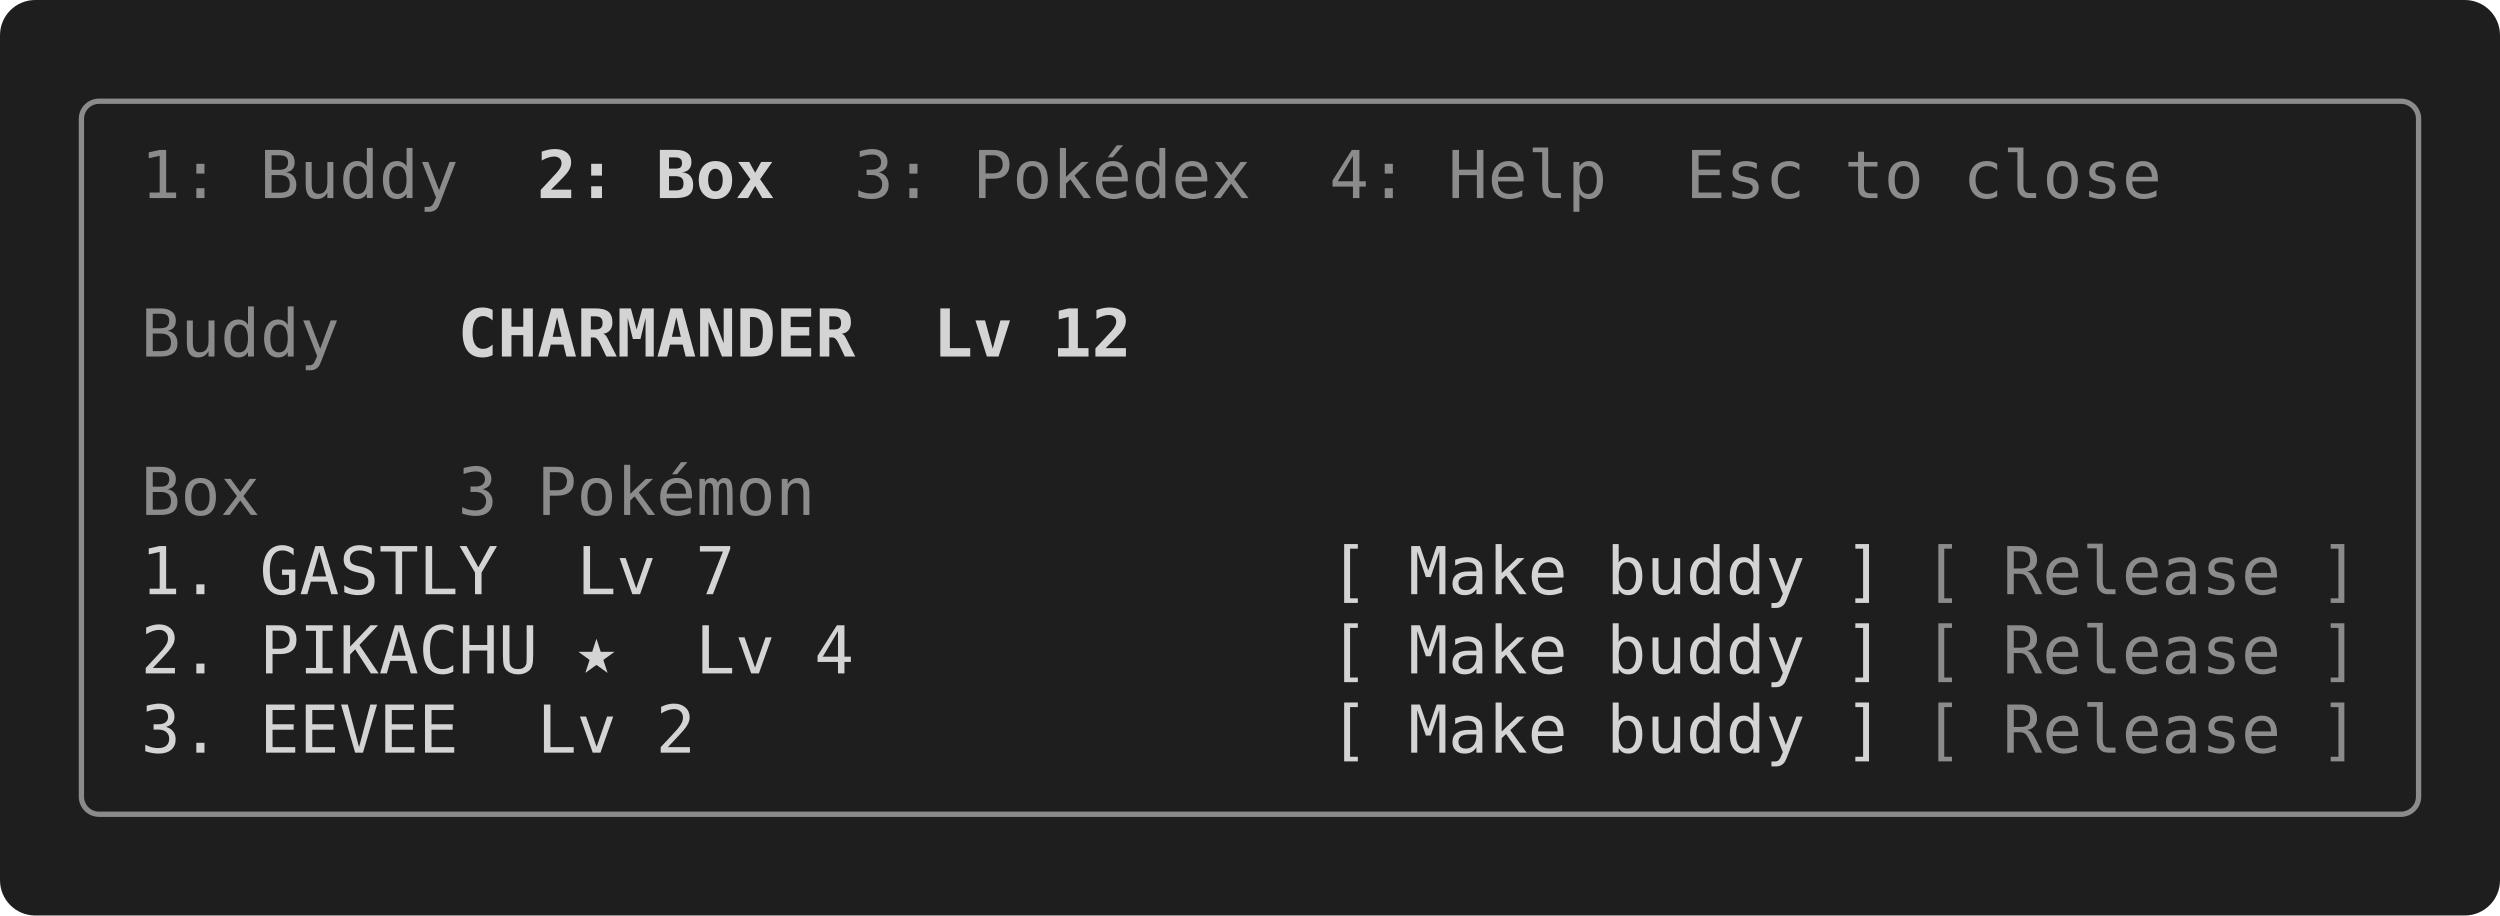
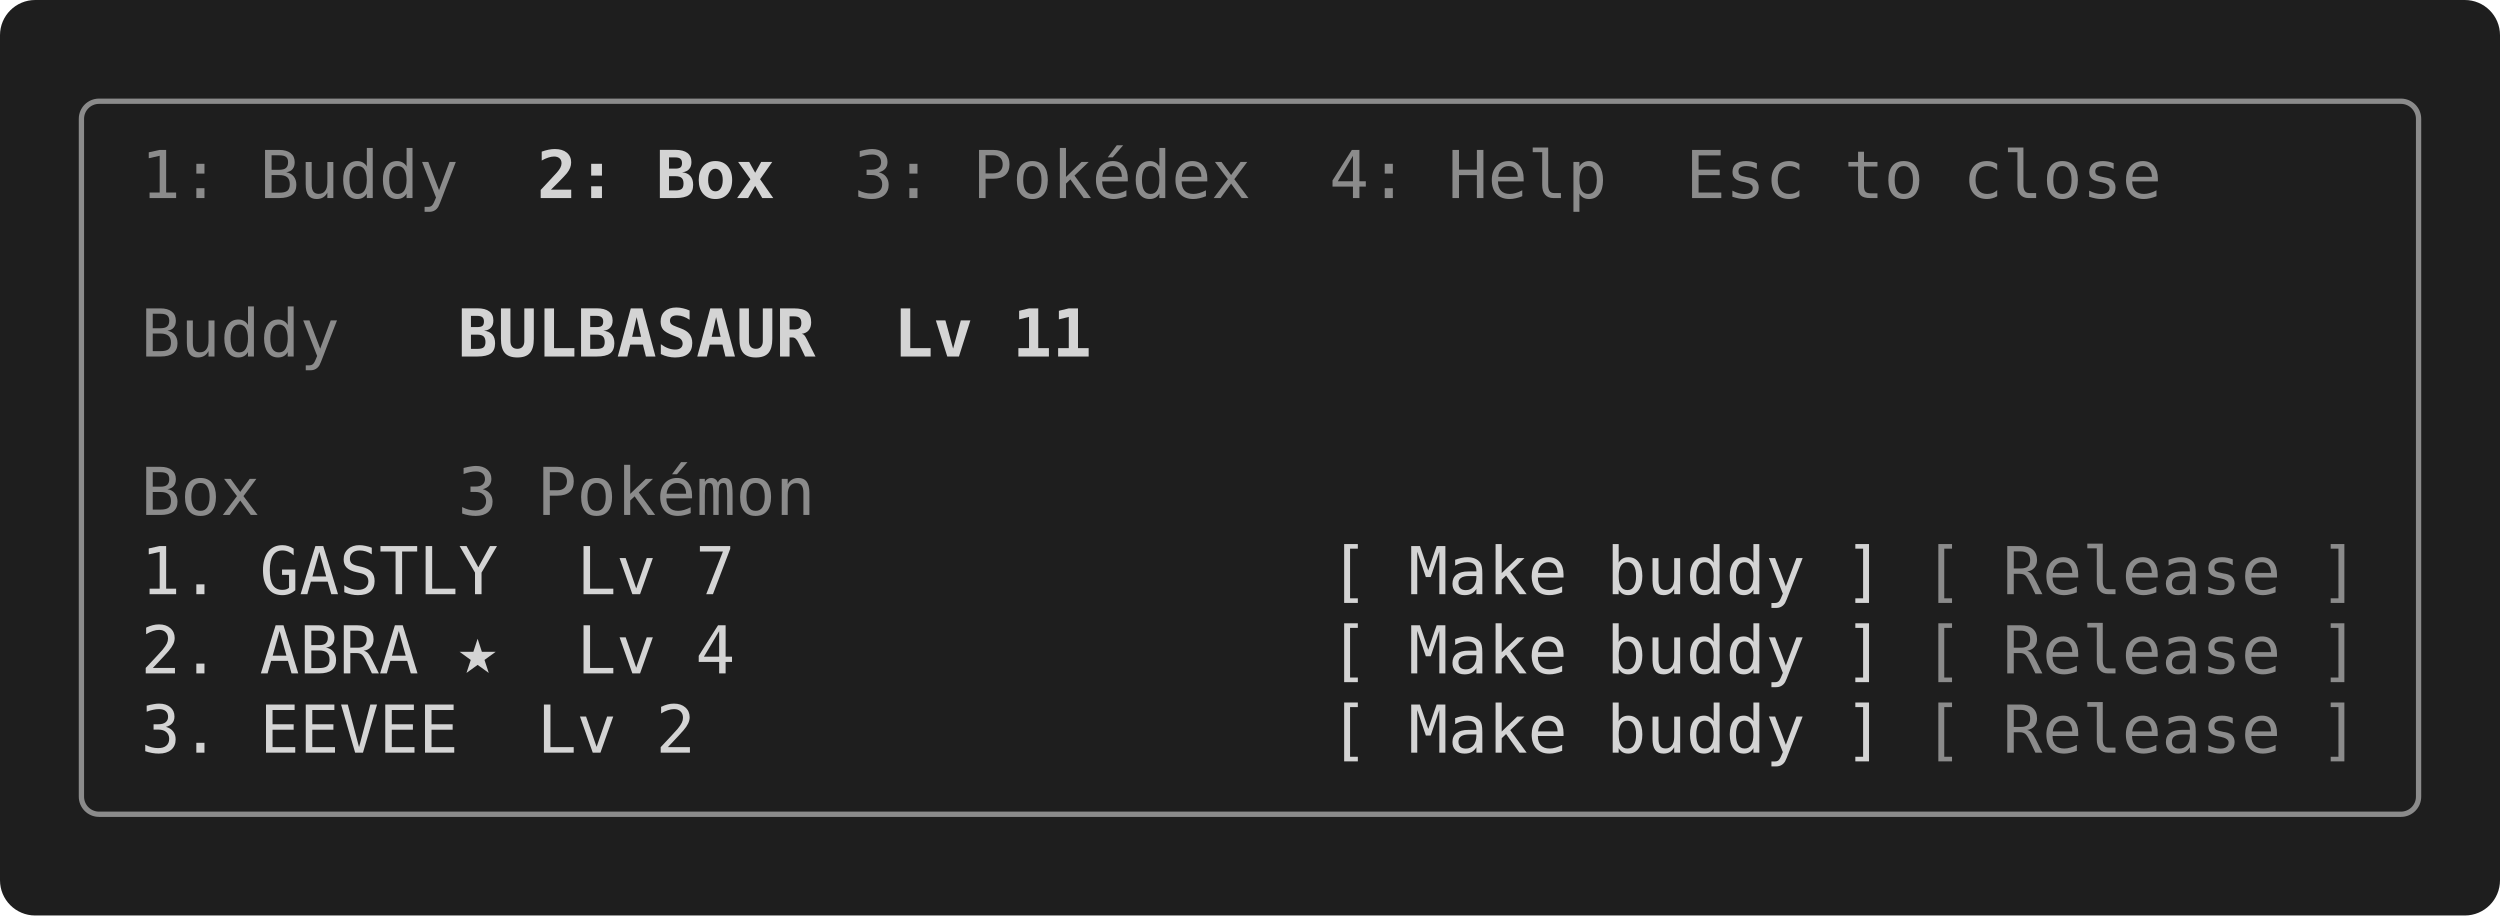
<svg xmlns="http://www.w3.org/2000/svg" width="568" height="208" viewBox="0 0 568 208">
  <rect width="568" height="208" rx="8" fill="#1e1e1e" />
  <g shape-rendering="crispEdges" />
  <path d="M18.5 32V27a4 4 0 0 1 4 -4H23M23 23h9M32 23h9M41 23h9M50 23h9M59 23h9M68 23h9M77 23h9M86 23h9M95 23h9M104 23h9M113 23h9M122 23h9M131 23h9M140 23h9M149 23h9M158 23h9M167 23h9M176 23h9M185 23h9M194 23h9M203 23h9M212 23h9M221 23h9M230 23h9M239 23h9M248 23h9M257 23h9M266 23h9M275 23h9M284 23h9M293 23h9M302 23h9M311 23h9M320 23h9M329 23h9M338 23h9M347 23h9M356 23h9M365 23h9M374 23h9M383 23h9M392 23h9M401 23h9M410 23h9M419 23h9M428 23h9M437 23h9M446 23h9M455 23h9M464 23h9M473 23h9M482 23h9M491 23h9M500 23h9M509 23h9M518 23h9M527 23h9M536 23h9M545 23H545.5a4 4 0 0 1 4 4V32M18.5 32v18M549.5 32v18M18.5 50v18M549.5 50v18M18.5 68v18M549.5 68v18M18.5 86v18M549.5 86v18M18.5 104v18M549.5 104v18M18.5 122v18M549.5 122v18M18.5 140v18M549.5 140v18M18.5 158v18M549.5 158v18M18.5 176V181a4 4 0 0 0 4 4H23M23 185h9M32 185h9M41 185h9M50 185h9M59 185h9M68 185h9M77 185h9M86 185h9M95 185h9M104 185h9M113 185h9M122 185h9M131 185h9M140 185h9M149 185h9M158 185h9M167 185h9M176 185h9M185 185h9M194 185h9M203 185h9M212 185h9M221 185h9M230 185h9M239 185h9M248 185h9M257 185h9M266 185h9M275 185h9M284 185h9M293 185h9M302 185h9M311 185h9M320 185h9M329 185h9M338 185h9M347 185h9M356 185h9M365 185h9M374 185h9M383 185h9M392 185h9M401 185h9M410 185h9M419 185h9M428 185h9M437 185h9M446 185h9M455 185h9M464 185h9M473 185h9M482 185h9M491 185h9M500 185h9M509 185h9M518 185h9M527 185h9M536 185h9M545 185H545.5a4 4 0 0 0 4 -4V176" fill="none" stroke="#d4d4d4" stroke-width="1.2" opacity="0.6" />
  <g font-family="'SF Mono', Menlo, Consolas, monospace" font-size="15" fill="#d4d4d4">
    <text x="32 41" y="45" opacity="0.6">1:</text>
    <text x="59 68 77 86 95" y="45" opacity="0.6">Buddy</text>
    <text x="122 131" y="45" font-weight="700">2:</text>
    <text x="149 158 167" y="45" font-weight="700">Box</text>
    <text x="194 203" y="45" opacity="0.6">3:</text>
    <text x="221 230 239 248 257 266 275" y="45" opacity="0.6">Pokédex</text>
    <text x="302 311" y="45" opacity="0.6">4:</text>
    <text x="329 338 347 356" y="45" opacity="0.6">Help</text>
    <text x="383 392 401" y="45" opacity="0.6">Esc</text>
    <text x="419 428" y="45" opacity="0.6">to</text>
    <text x="446 455 464 473 482" y="45" opacity="0.6">close</text>
    <text x="32 41 50 59 68" y="81" opacity="0.6">Buddy</text>
-     <text x="104 113 122 131 140 149 158 167 176 185" y="81" font-weight="700">CHARMANDER</text>
-     <text x="212 221" y="81" font-weight="700">Lv</text>
-     <text x="239 248" y="81" font-weight="700">12</text>
+     <text x="104 113 122 131 140 149 158 167 176" y="81" font-weight="700">BULBASAUR</text>
+     <text x="203 212" y="81" font-weight="700">Lv</text>
+     <text x="230 239" y="81" font-weight="700">11</text>
    <text x="32 41 50" y="117" opacity="0.6">Box</text>
    <text x="104" y="117" opacity="0.6">3</text>
    <text x="122 131 140 149 158 167 176" y="117" opacity="0.6">Pokémon</text>
    <text x="32 41" y="135">1.</text>
    <text x="59 68 77 86 95 104" y="135">GASTLY</text>
    <text x="131 140" y="135">Lv</text>
    <text x="158" y="135">7</text>
    <text x="302" y="135">[</text>
    <text x="320 329 338 347" y="135">Make</text>
    <text x="365 374 383 392 401" y="135">buddy</text>
    <text x="419" y="135">]</text>
    <text x="437" y="135" opacity="0.6">[</text>
    <text x="455 464 473 482 491 500 509" y="135" opacity="0.6">Release</text>
    <text x="527" y="135" opacity="0.6">]</text>
    <text x="32 41" y="153">2.</text>
-     <text x="59 68 77 86 95 104 113" y="153">PIKACHU</text>
-     <text x="131" y="153">★</text>
-     <text x="158 167" y="153">Lv</text>
-     <text x="185" y="153">4</text>
+     <text x="59 68 77 86" y="153">ABRA</text>
+     <text x="104" y="153">★</text>
+     <text x="131 140" y="153">Lv</text>
+     <text x="158" y="153">4</text>
    <text x="302" y="153">[</text>
    <text x="320 329 338 347" y="153">Make</text>
    <text x="365 374 383 392 401" y="153">buddy</text>
    <text x="419" y="153">]</text>
    <text x="437" y="153" opacity="0.6">[</text>
    <text x="455 464 473 482 491 500 509" y="153" opacity="0.6">Release</text>
    <text x="527" y="153" opacity="0.6">]</text>
    <text x="32 41" y="171">3.</text>
    <text x="59 68 77 86 95" y="171">EEVEE</text>
    <text x="122 131" y="171">Lv</text>
    <text x="149" y="171">2</text>
    <text x="302" y="171">[</text>
    <text x="320 329 338 347" y="171">Make</text>
    <text x="365 374 383 392 401" y="171">buddy</text>
    <text x="419" y="171">]</text>
    <text x="437" y="171" opacity="0.6">[</text>
    <text x="455 464 473 482 491 500 509" y="171" opacity="0.6">Release</text>
    <text x="527" y="171" opacity="0.6">]</text>
  </g>
</svg>
